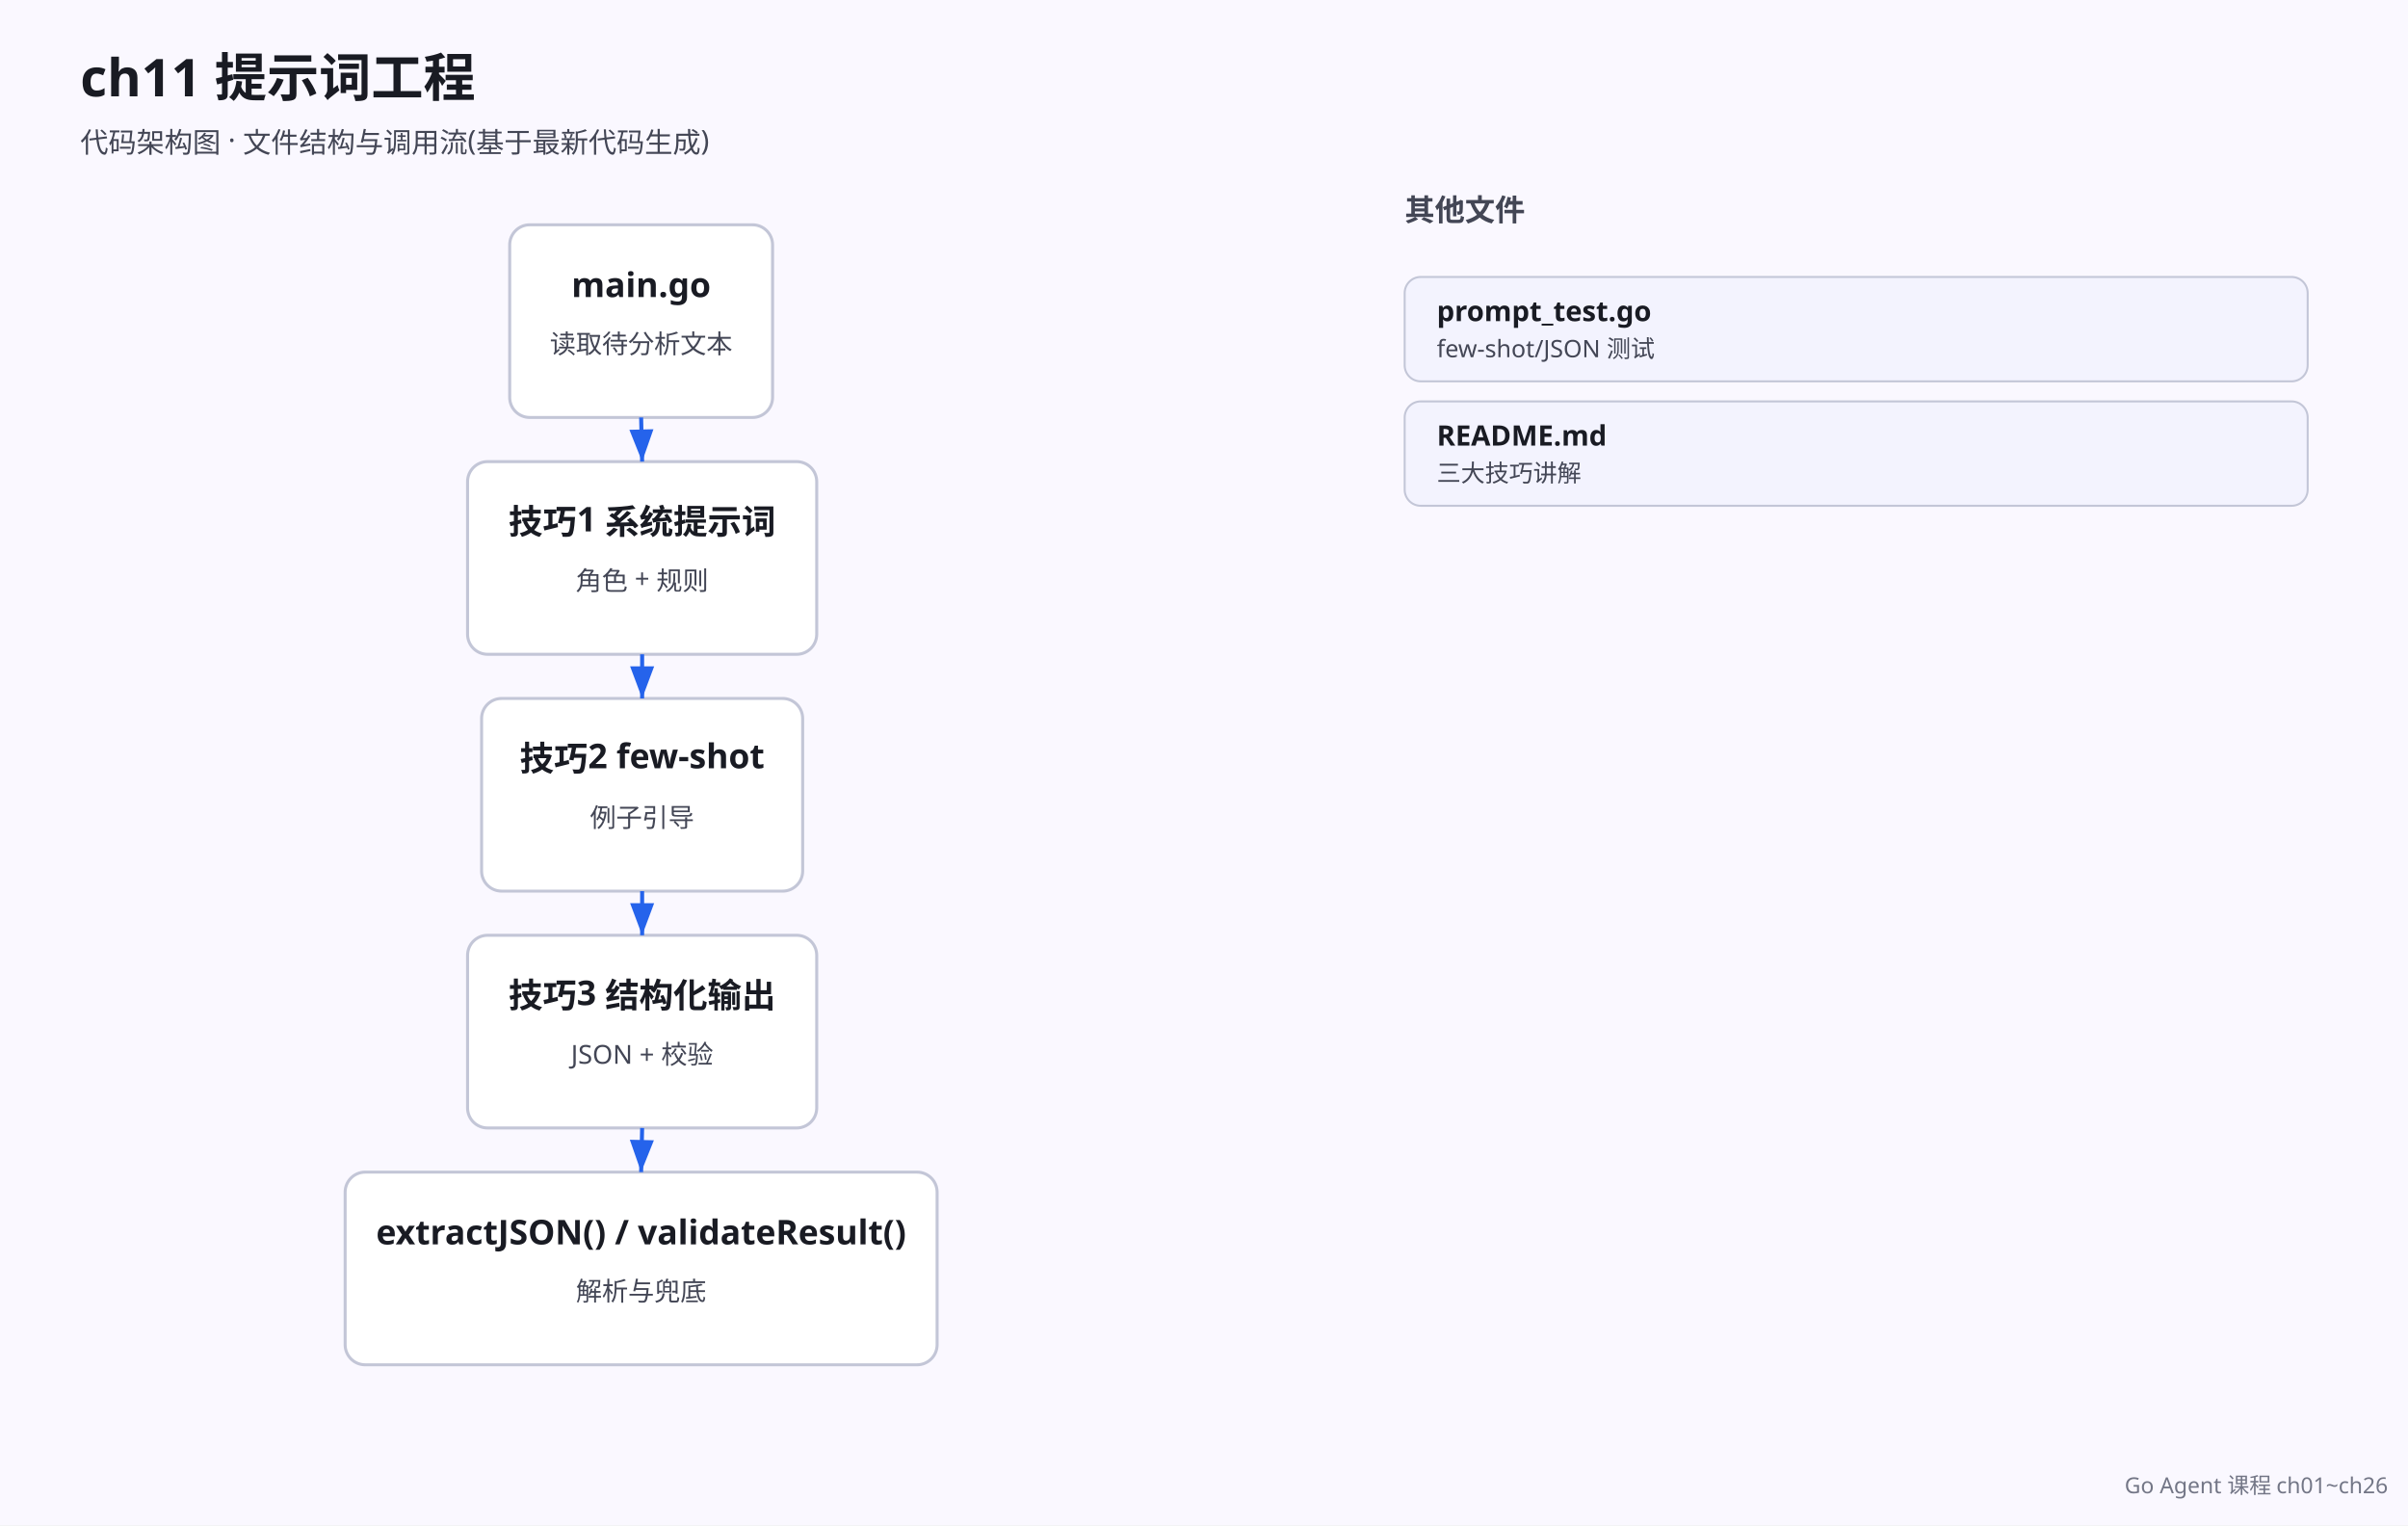
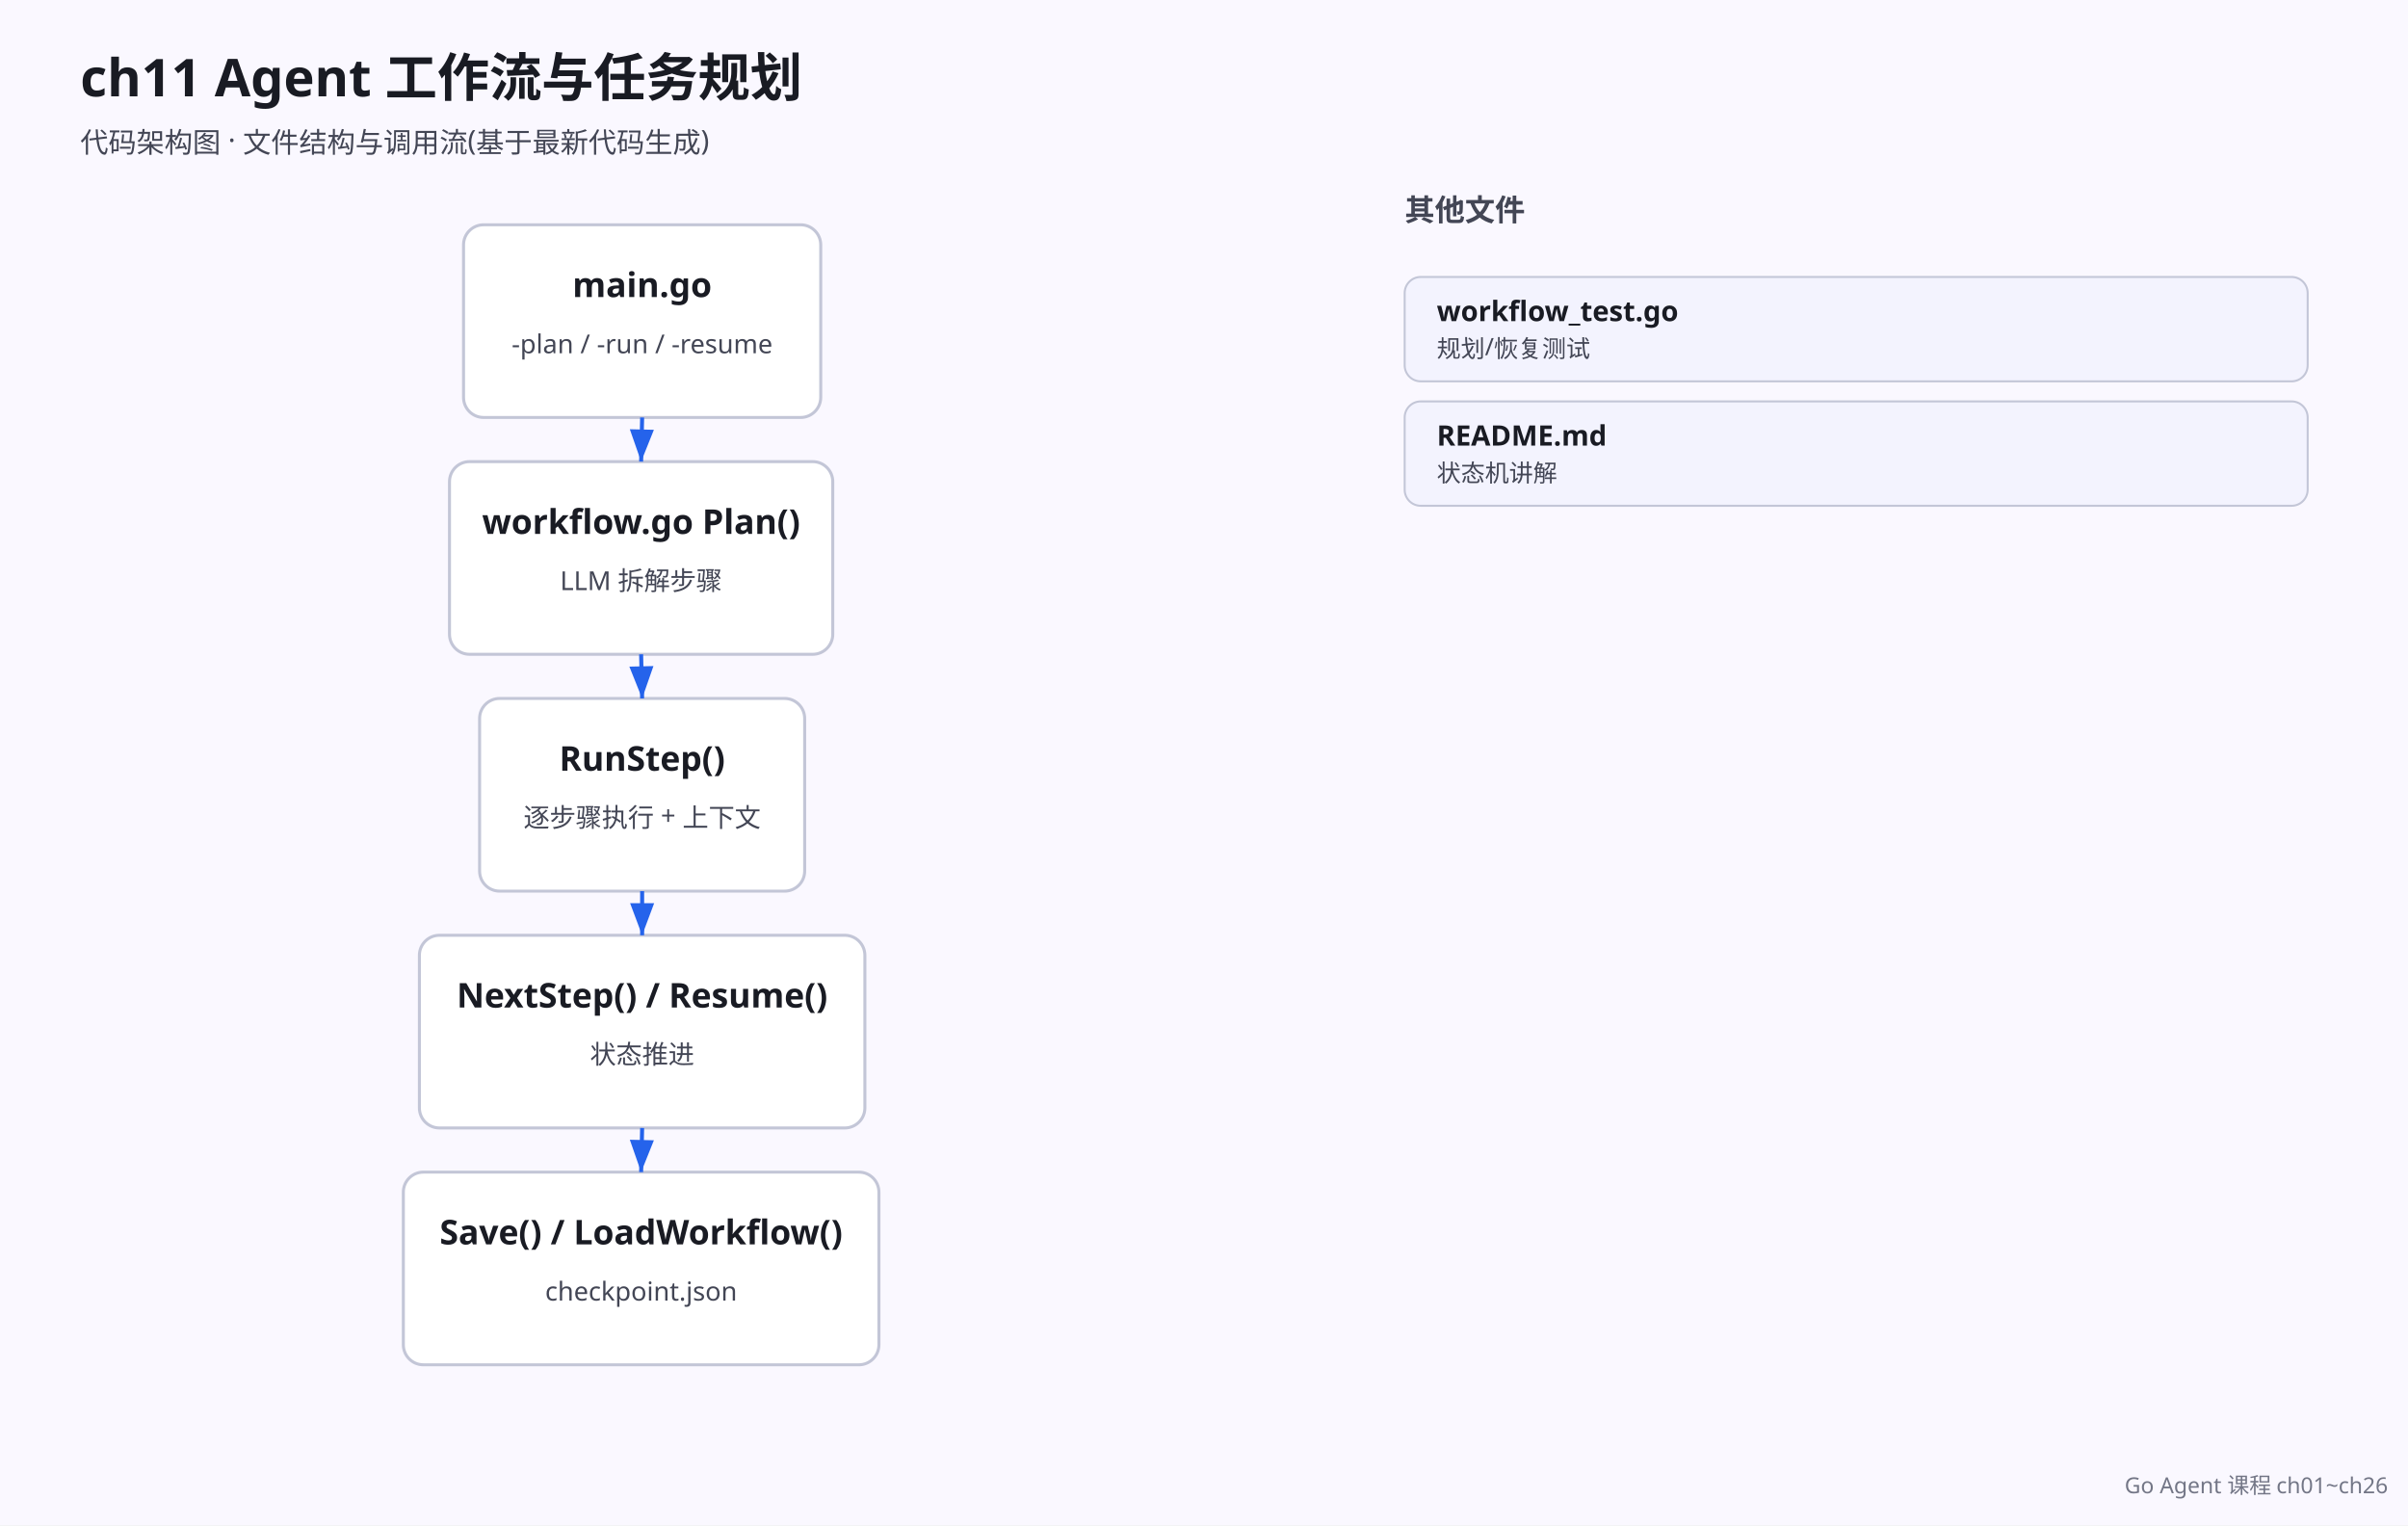
<svg xmlns="http://www.w3.org/2000/svg" width="1200" height="760" viewBox="0 0 1200 760">
  <defs>
    <marker id="arrow" markerWidth="10" markerHeight="10" refX="8" refY="3" orient="auto">
      <path d="M0,0 L8,3 L0,6 z" fill="#2563eb" />
    </marker>
  </defs>
  <rect width="1200" height="760" fill="#faf8ff" />
-   <text x="40" y="48" fill="#191b23" font-family="Microsoft YaHei, sans-serif" font-size="26" font-weight="700">ch11 提示词工程</text>
+   <text x="40" y="48" fill="#191b23" font-family="Microsoft YaHei, sans-serif" font-size="26" font-weight="700">ch11 Agent 工作流与任务规划</text>
  <text x="40" y="76" fill="#434655" font-family="Microsoft YaHei, sans-serif" font-size="14">代码架构图 · 文件结构与调用流(基于最新代码生成)</text>
-   <rect x="254" y="112" width="131" height="96" rx="10" fill="#ffffff" stroke="#c3c6d7" stroke-width="1.5" />
-   <text x="319.5" y="148.0" fill="#191b23" font-family="Microsoft YaHei, sans-serif" font-size="17" font-weight="600" text-anchor="middle">main.go</text>
-   <text x="319.5" y="176.0" fill="#434655" font-family="Microsoft YaHei, sans-serif" font-size="13" text-anchor="middle">读取待分析文本</text>
-   <rect x="233" y="230" width="174" height="96" rx="10" fill="#ffffff" stroke="#c3c6d7" stroke-width="1.5" />
-   <text x="320.0" y="266.0" fill="#191b23" font-family="Microsoft YaHei, sans-serif" font-size="17" font-weight="600" text-anchor="middle">技巧1 系统提示词</text>
-   <text x="320.0" y="294.0" fill="#434655" font-family="Microsoft YaHei, sans-serif" font-size="13" text-anchor="middle">角色 + 规则</text>
-   <rect x="240" y="348" width="160" height="96" rx="10" fill="#ffffff" stroke="#c3c6d7" stroke-width="1.5" />
-   <text x="320.0" y="384.0" fill="#191b23" font-family="Microsoft YaHei, sans-serif" font-size="17" font-weight="600" text-anchor="middle">技巧2 few-shot</text>
-   <text x="320.0" y="412.0" fill="#434655" font-family="Microsoft YaHei, sans-serif" font-size="13" text-anchor="middle">例子引导</text>
-   <rect x="233" y="466" width="174" height="96" rx="10" fill="#ffffff" stroke="#c3c6d7" stroke-width="1.5" />
-   <text x="320.0" y="502.0" fill="#191b23" font-family="Microsoft YaHei, sans-serif" font-size="17" font-weight="600" text-anchor="middle">技巧3 结构化输出</text>
-   <text x="320.0" y="530.0" fill="#434655" font-family="Microsoft YaHei, sans-serif" font-size="13" text-anchor="middle">JSON + 校验</text>
-   <rect x="172" y="584" width="295" height="96" rx="10" fill="#ffffff" stroke="#c3c6d7" stroke-width="1.5" />
-   <text x="319.5" y="620.0" fill="#191b23" font-family="Microsoft YaHei, sans-serif" font-size="17" font-weight="600" text-anchor="middle">extractJSON() / validateResult()</text>
-   <text x="319.5" y="648.0" fill="#434655" font-family="Microsoft YaHei, sans-serif" font-size="13" text-anchor="middle">解析与兜底</text>
-   <line x1="319.5" y1="208" x2="320.0" y2="230" stroke="#2563eb" stroke-width="2" marker-end="url(#arrow)" />
-   <line x1="320.0" y1="326" x2="320.0" y2="348" stroke="#2563eb" stroke-width="2" marker-end="url(#arrow)" />
+   <rect x="231" y="112" width="178" height="96" rx="10" fill="#ffffff" stroke="#c3c6d7" stroke-width="1.5" />
+   <text x="320.0" y="148.0" fill="#191b23" font-family="Microsoft YaHei, sans-serif" font-size="17" font-weight="600" text-anchor="middle">main.go</text>
+   <text x="320.0" y="176.0" fill="#434655" font-family="Microsoft YaHei, sans-serif" font-size="13" text-anchor="middle">-plan / -run / -resume</text>
+   <rect x="224" y="230" width="191" height="96" rx="10" fill="#ffffff" stroke="#c3c6d7" stroke-width="1.5" />
+   <text x="319.5" y="266.0" fill="#191b23" font-family="Microsoft YaHei, sans-serif" font-size="17" font-weight="600" text-anchor="middle">workflow.go Plan()</text>
+   <text x="319.5" y="294.0" fill="#434655" font-family="Microsoft YaHei, sans-serif" font-size="13" text-anchor="middle">LLM 拆解步骤</text>
+   <rect x="239" y="348" width="162" height="96" rx="10" fill="#ffffff" stroke="#c3c6d7" stroke-width="1.5" />
+   <text x="320.0" y="384.0" fill="#191b23" font-family="Microsoft YaHei, sans-serif" font-size="17" font-weight="600" text-anchor="middle">RunStep()</text>
+   <text x="320.0" y="412.0" fill="#434655" font-family="Microsoft YaHei, sans-serif" font-size="13" text-anchor="middle">逐步骤执行 + 上下文</text>
+   <rect x="209" y="466" width="222" height="96" rx="10" fill="#ffffff" stroke="#c3c6d7" stroke-width="1.5" />
+   <text x="320.0" y="502.0" fill="#191b23" font-family="Microsoft YaHei, sans-serif" font-size="17" font-weight="600" text-anchor="middle">NextStep() / Resume()</text>
+   <text x="320.0" y="530.0" fill="#434655" font-family="Microsoft YaHei, sans-serif" font-size="13" text-anchor="middle">状态推进</text>
+   <rect x="201" y="584" width="237" height="96" rx="10" fill="#ffffff" stroke="#c3c6d7" stroke-width="1.5" />
+   <text x="319.5" y="620.0" fill="#191b23" font-family="Microsoft YaHei, sans-serif" font-size="17" font-weight="600" text-anchor="middle">Save() / LoadWorkflow()</text>
+   <text x="319.5" y="648.0" fill="#434655" font-family="Microsoft YaHei, sans-serif" font-size="13" text-anchor="middle">checkpoint.json</text>
+   <line x1="320.0" y1="208" x2="319.5" y2="230" stroke="#2563eb" stroke-width="2" marker-end="url(#arrow)" />
+   <line x1="319.5" y1="326" x2="320.0" y2="348" stroke="#2563eb" stroke-width="2" marker-end="url(#arrow)" />
  <line x1="320.0" y1="444" x2="320.0" y2="466" stroke="#2563eb" stroke-width="2" marker-end="url(#arrow)" />
  <line x1="320.0" y1="562" x2="319.5" y2="584" stroke="#2563eb" stroke-width="2" marker-end="url(#arrow)" />
  <text x="700" y="110" fill="#434655" font-family="Microsoft YaHei, sans-serif" font-size="15" font-weight="600">其他文件</text>
  <rect x="700" y="138" width="450" height="52" rx="8" fill="#f3f3fe" stroke="#c3c6d7" stroke-width="1" />
-   <text x="716" y="160" fill="#191b23" font-family="Microsoft YaHei, sans-serif" font-size="14" font-weight="600">prompt_test.go</text>
-   <text x="716" y="178" fill="#434655" font-family="Microsoft YaHei, sans-serif" font-size="12">few-shot/JSON 测试</text>
+   <text x="716" y="160" fill="#191b23" font-family="Microsoft YaHei, sans-serif" font-size="14" font-weight="600">workflow_test.go</text>
+   <text x="716" y="178" fill="#434655" font-family="Microsoft YaHei, sans-serif" font-size="12">规划/恢复测试</text>
  <rect x="700" y="200" width="450" height="52" rx="8" fill="#f3f3fe" stroke="#c3c6d7" stroke-width="1" />
  <text x="716" y="222" fill="#191b23" font-family="Microsoft YaHei, sans-serif" font-size="14" font-weight="600">README.md</text>
-   <text x="716" y="240" fill="#434655" font-family="Microsoft YaHei, sans-serif" font-size="12">三大技巧讲解</text>
+   <text x="716" y="240" fill="#434655" font-family="Microsoft YaHei, sans-serif" font-size="12">状态机讲解</text>
  <text x="1190" y="744" fill="#737686" font-family="Microsoft YaHei, sans-serif" font-size="11" text-anchor="end">Go Agent 课程 ch01~ch26</text>
</svg>
